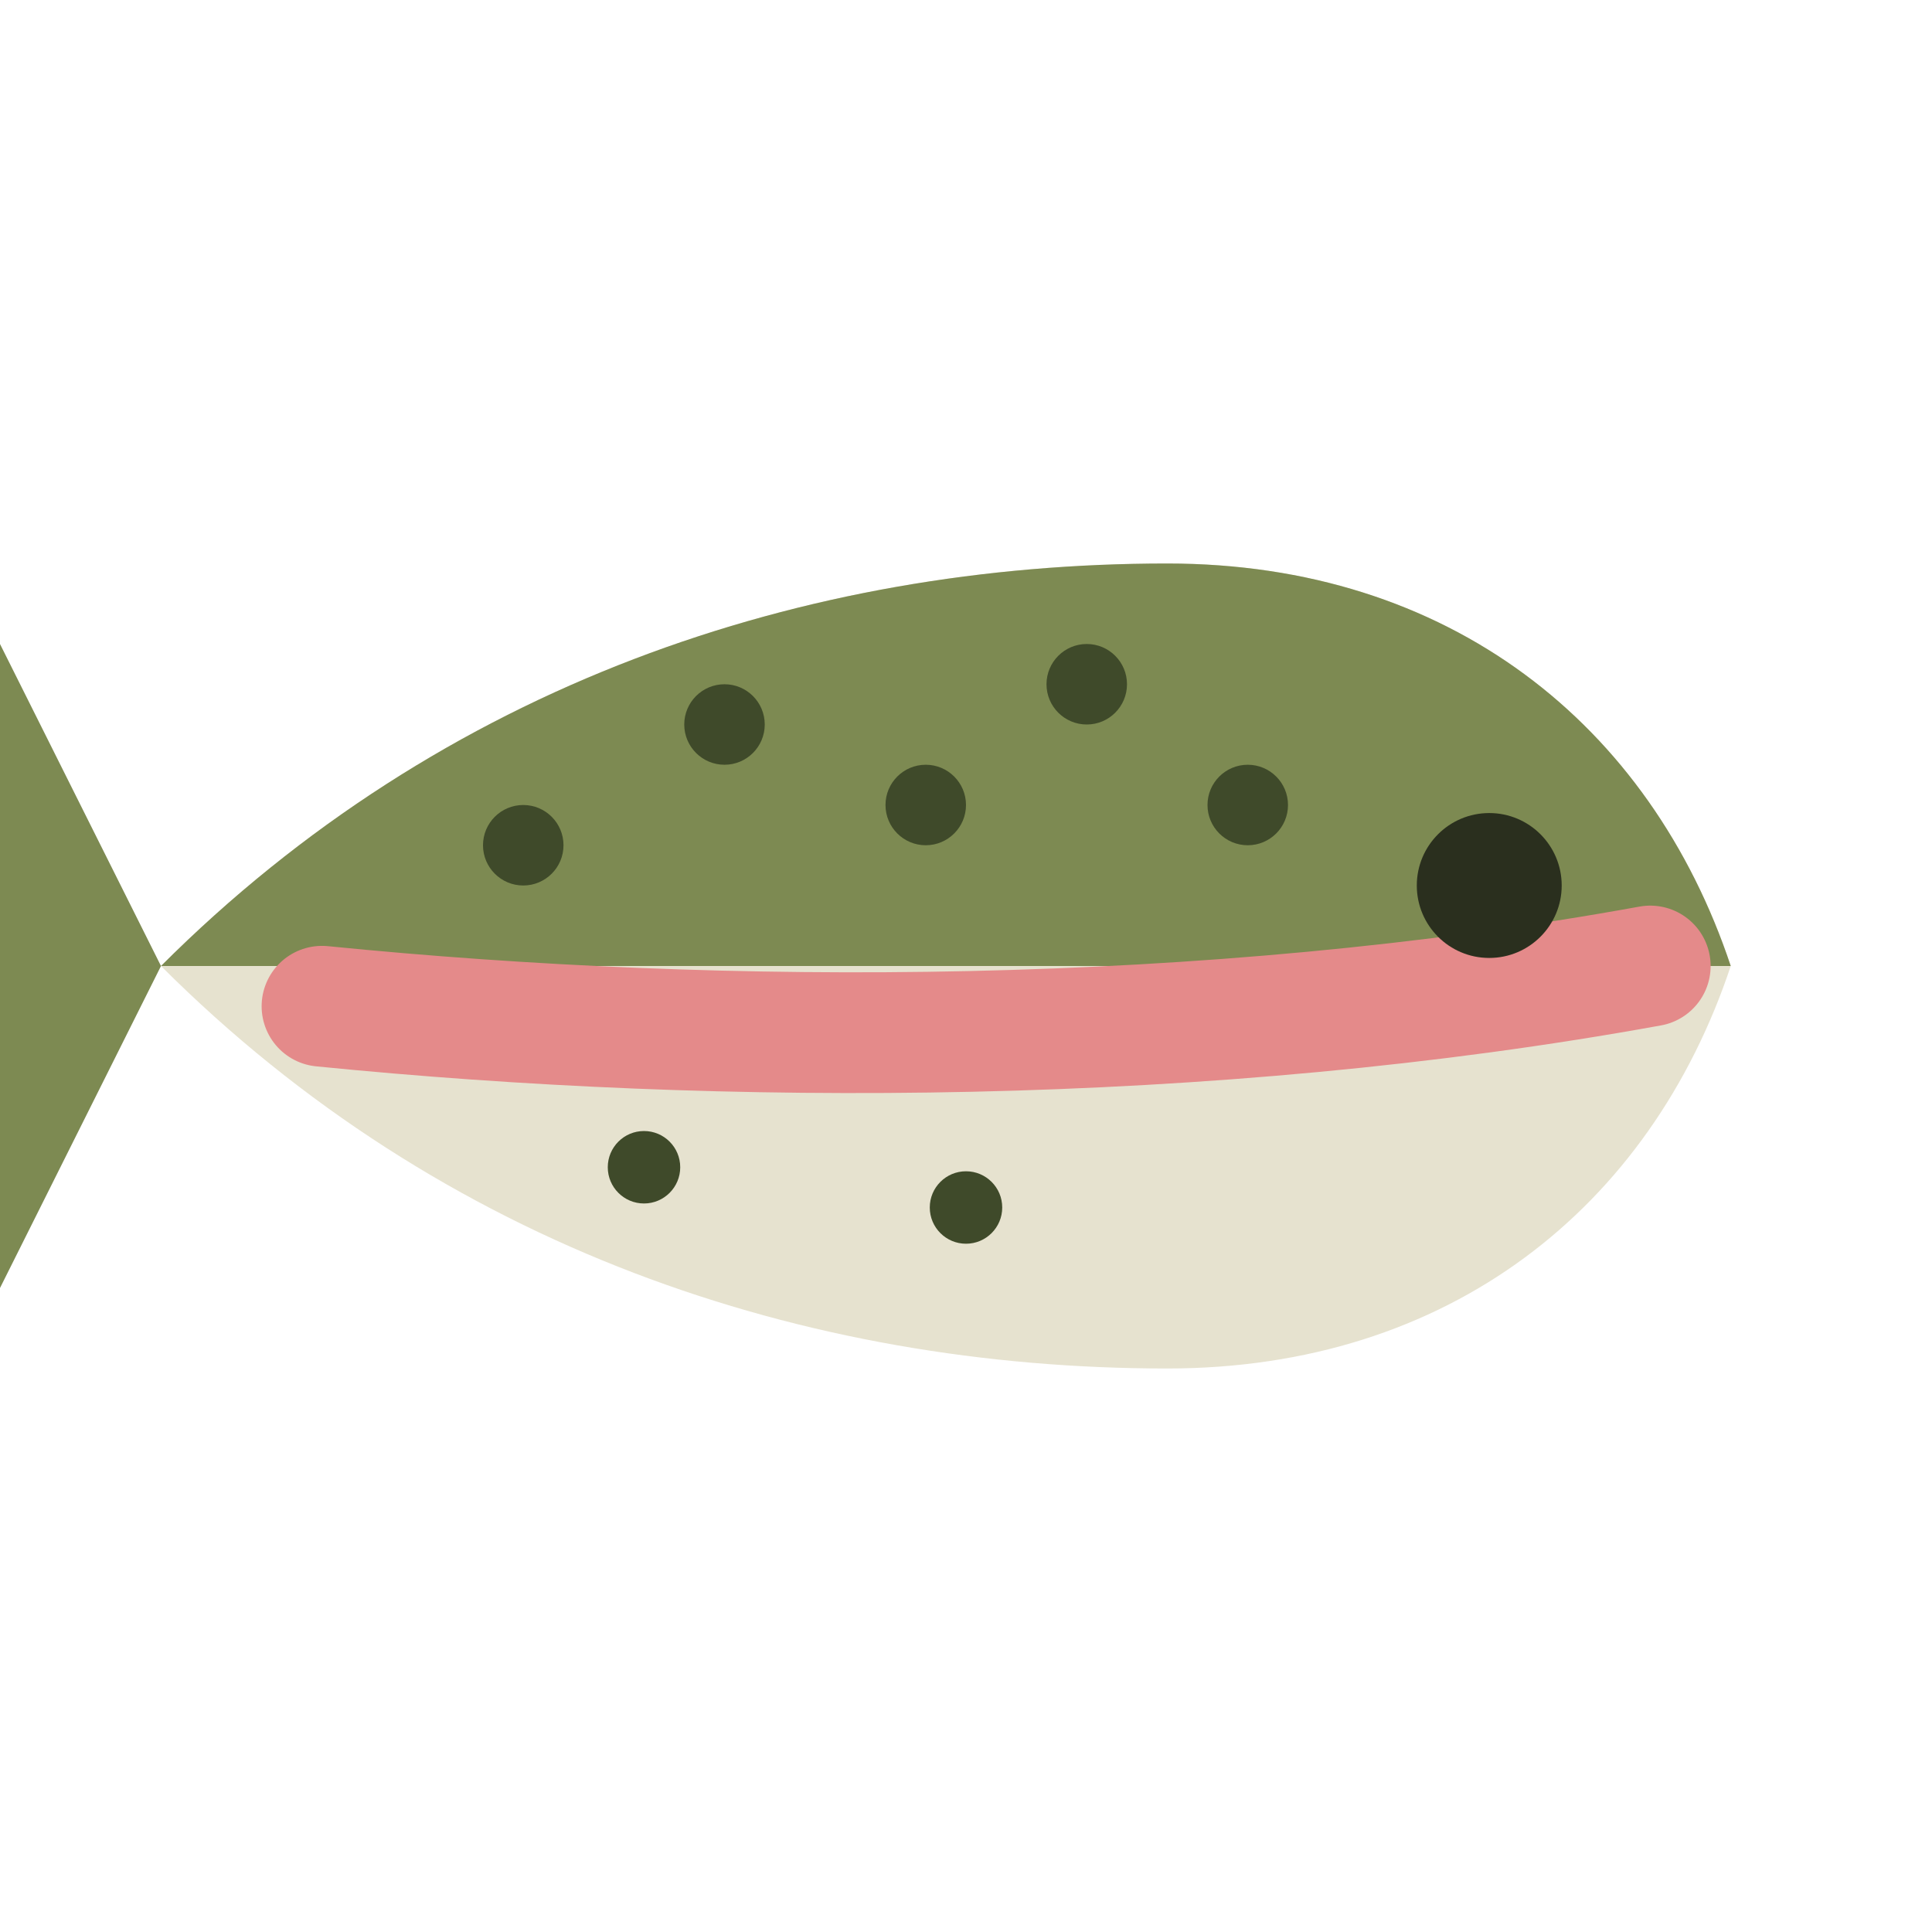
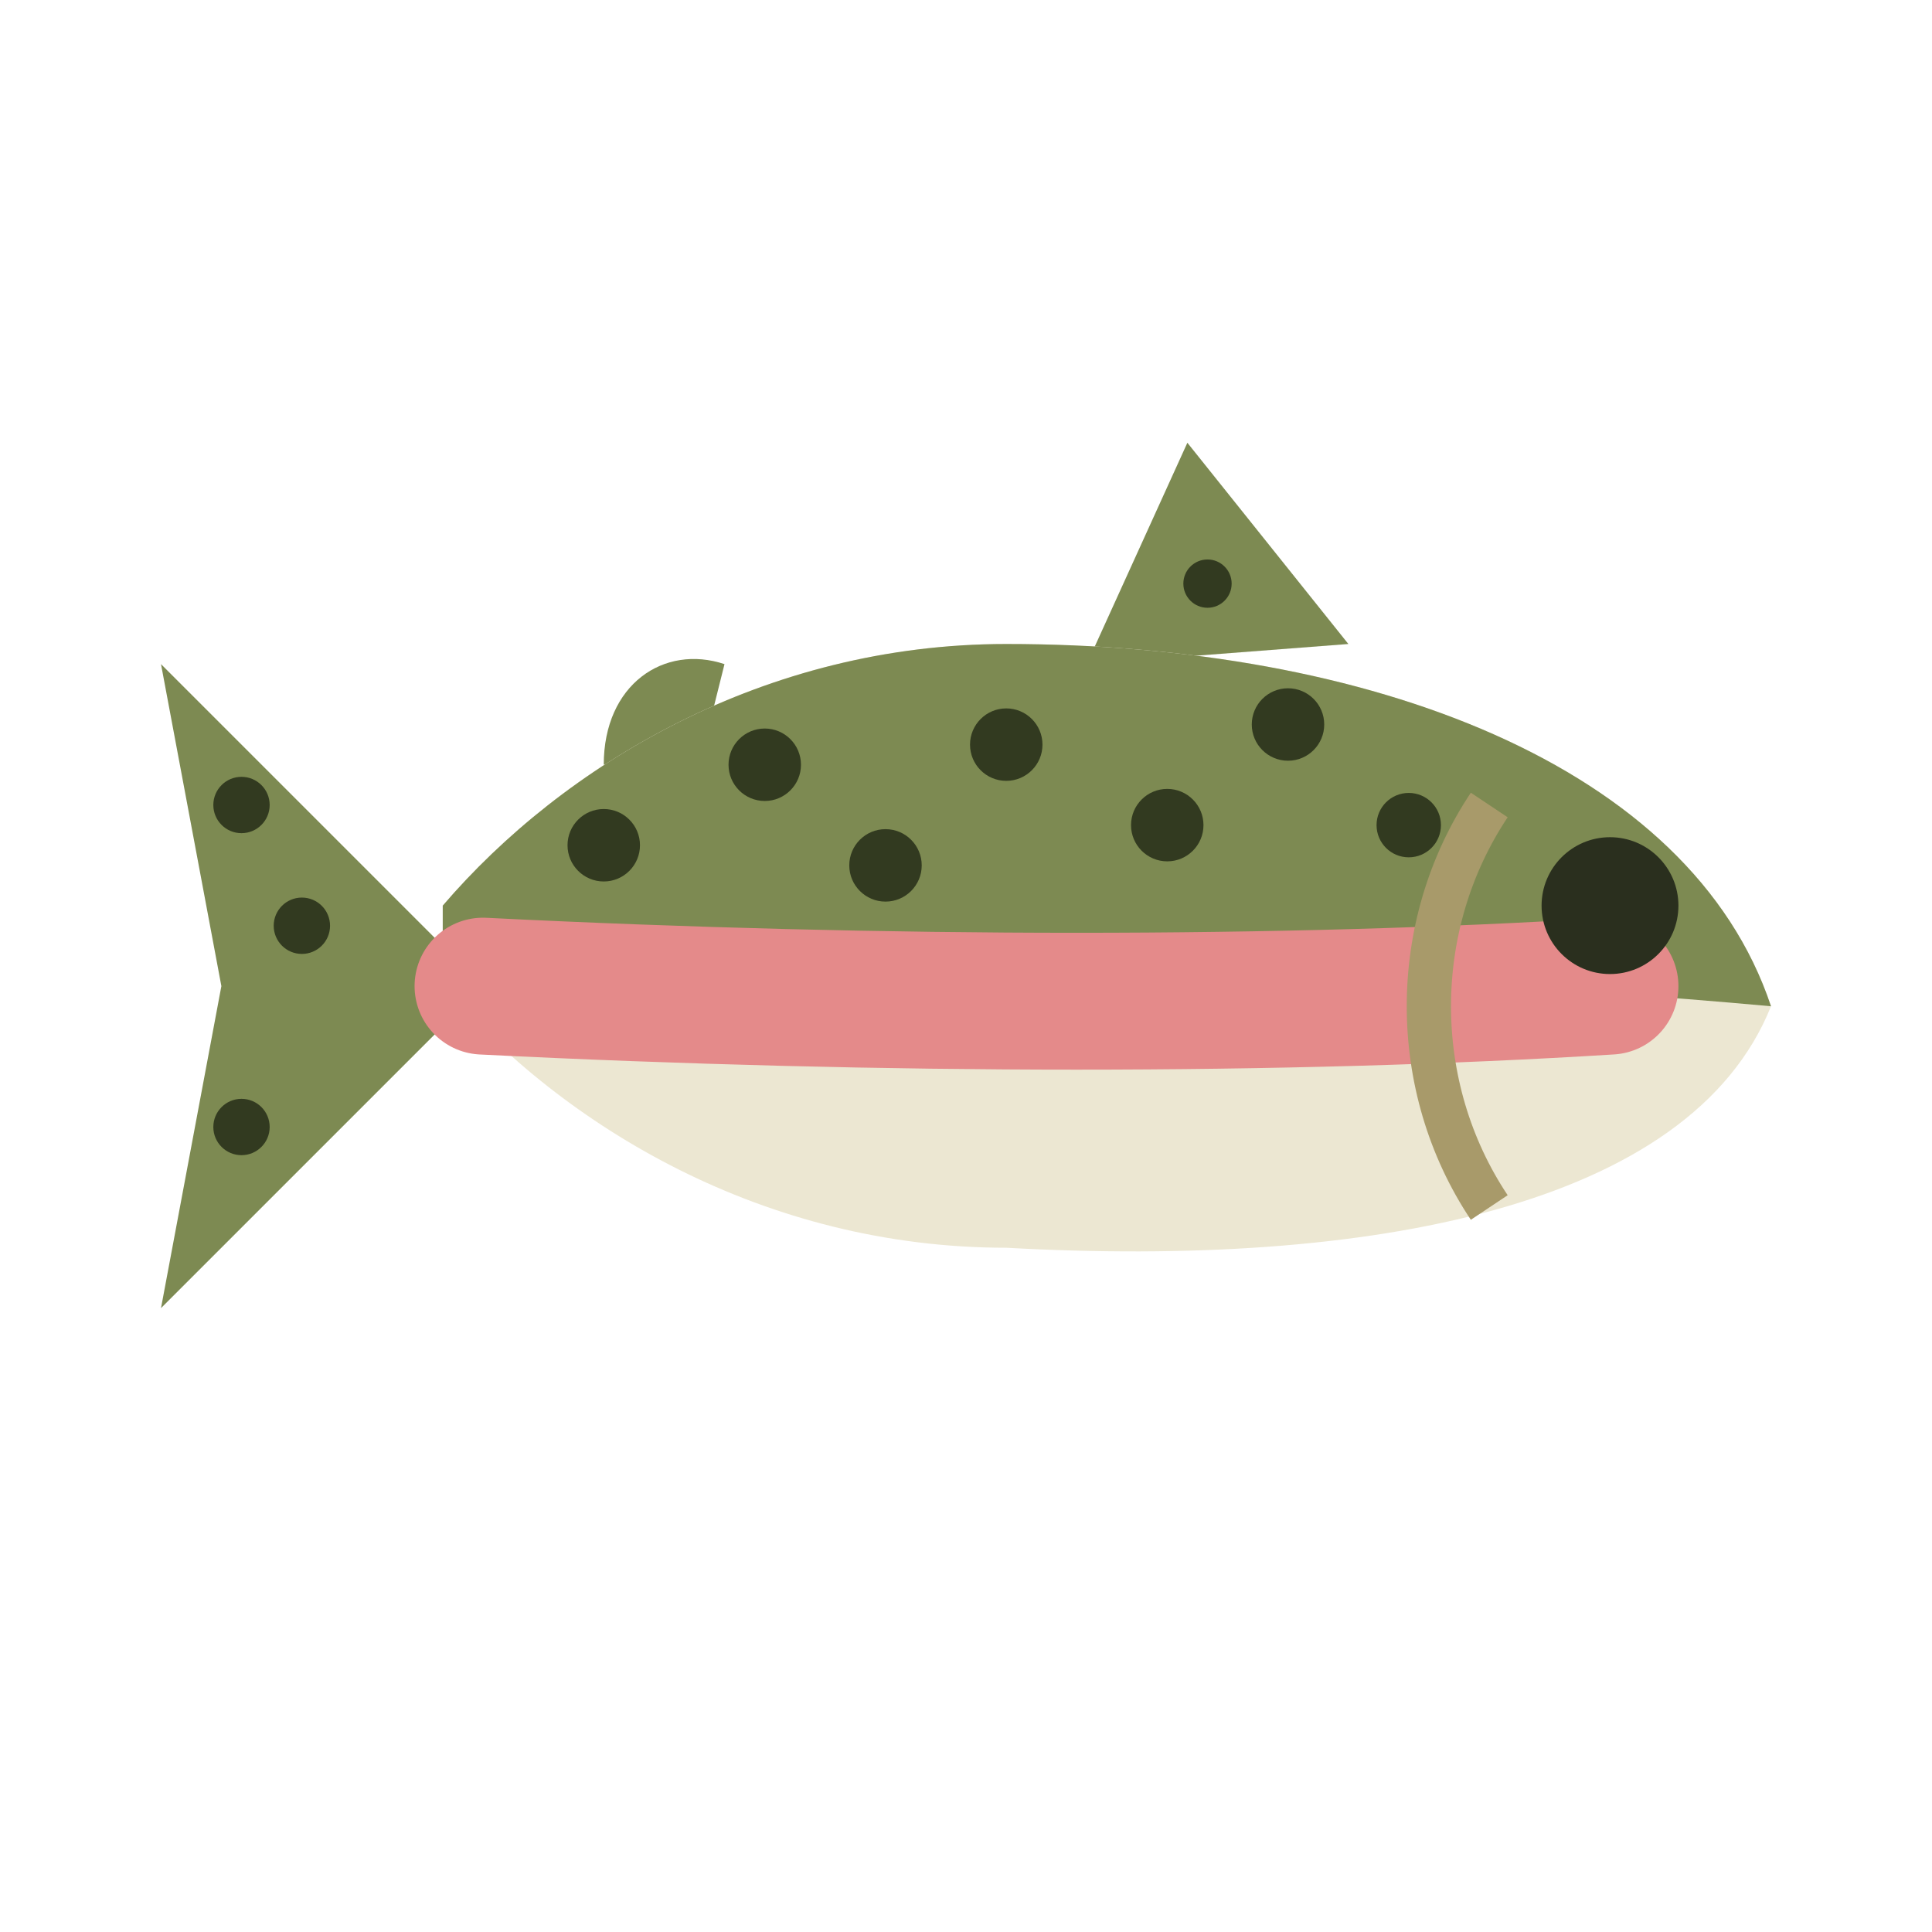
<svg xmlns="http://www.w3.org/2000/svg" width="48" height="48" viewBox="0 0 48 48" role="img" aria-label="Trout">
-   <path d="M4 24c7-7 16-10 25-10 7 0 12 4 14 10-2 6-7 10-14 10-9 0-18-3-25-10Z" fill="#e6e2cf" />
-   <path d="M4 24c7-7 16-10 25-10 7 0 12 4 14 10Z" fill="#7d8a52" />
-   <path d="M8 25c10 1 22 1 33-1" stroke="#e48a8a" stroke-width="3" fill="none" stroke-linecap="round" />
-   <g fill="#3f4a2a">
-     <circle cx="13" cy="21" r="1" />
-     <circle cx="18" cy="18" r="1" />
-     <circle cx="23" cy="20" r="1" />
-     <circle cx="27" cy="17" r="1" />
-     <circle cx="31" cy="20" r="1" />
-     <circle cx="16" cy="29" r=".9" />
-     <circle cx="24" cy="30" r=".9" />
+   <path d="M12 24.5 4 16.5l1.5 8-1.5 8Z" fill="#7d8a52" />
+   <path d="M27 16.5l2.5-5.5 4 5Z" fill="#7d8a52" />
+   <path d="M15 19c0-2 1.5-3 3-2.5l-.5 2Z" fill="#7d8a52" />
+   <path d="M44 25c-2-6-10-9-19-9-6 0-11 3-14 6.5v2c3 3.5 8 6.5 14 6.5 9 .5 17-1 19-6Z" fill="#ece7d2" />
+   <path d="M44 25c-2-6-10-9-19-9-6 0-11 3-14 6.5v1.5c11 0 22 0 33 1Z" fill="#7d8a52" />
+   <path d="M12 24.5c10 .5 20 .5 28 0" stroke="#e48a8a" stroke-width="3.4" fill="none" stroke-linecap="round" />
+   <g fill="#323a20">
+     <circle cx="15" cy="21" r=".9" />
+     <circle cx="19" cy="19" r=".9" />
+     <circle cx="22" cy="21.5" r=".9" />
+     <circle cx="25" cy="18.5" r=".9" />
+     <circle cx="29" cy="20.5" r=".9" />
+     <circle cx="32" cy="18" r=".9" />
+     <circle cx="35" cy="20.5" r=".8" />
+     <circle cx="6" cy="20" r=".7" />
+     <circle cx="7.5" cy="23" r=".7" />
+     <circle cx="6" cy="28" r=".7" />
+     <circle cx="30" cy="14.5" r=".6" />
  </g>
-   <circle cx="37" cy="22" r="1.8" fill="#2a2f1e" />
-   <path d="M4 24 0 16v16Z" fill="#7d8a52" />
+   <path d="M37 20c-2 3-2 7 0 10" stroke="#a89a6a" stroke-width="1.1" fill="none" />
+   <circle cx="40" cy="22.5" r="1.7" fill="#2a2f1e" />
</svg>
